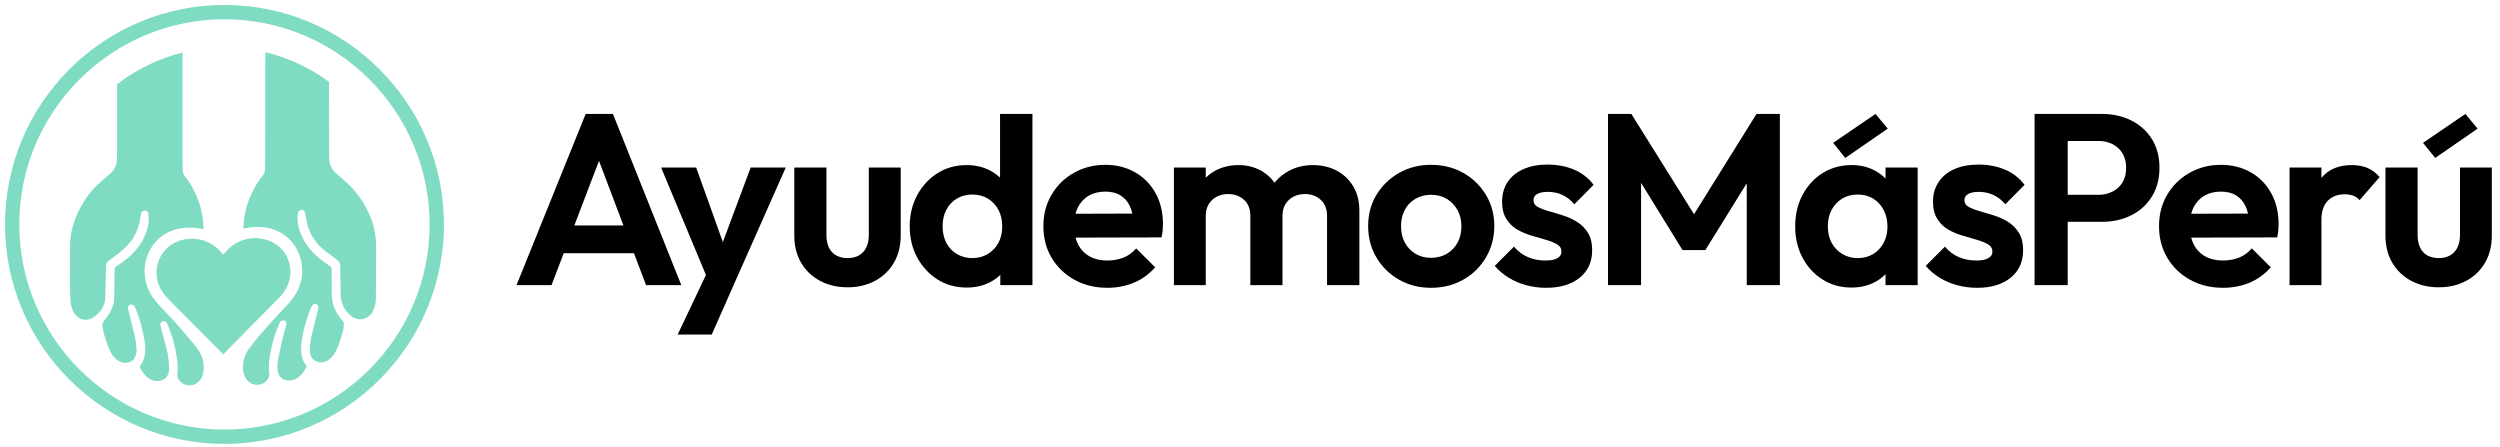
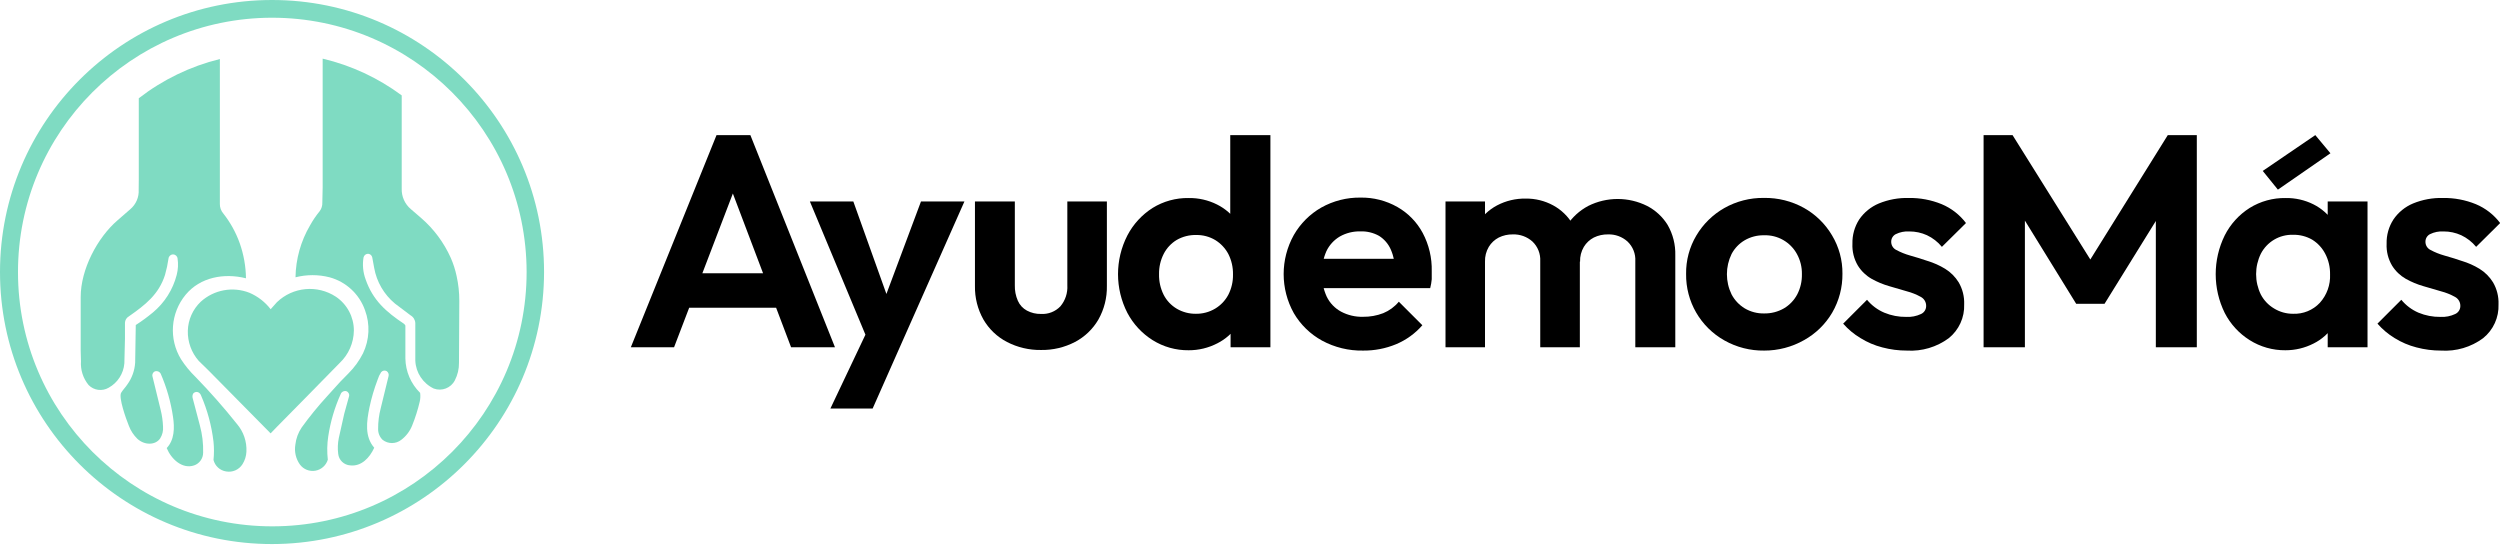
- <svg xmlns="http://www.w3.org/2000/svg" viewBox="272 374 504 90" role="img" aria-label="AyudemosMás Perú">
-   <path fill="#7FDBC2" d="M 317.25 377.89 C 294.45 377.89 275.89 396.44 275.89 419.25 C 275.89 442.05 294.45 460.60 317.25 460.60 C 340.06 460.60 358.61 442.05 358.61 419.25 C 358.61 396.44 340.06 377.89 317.25 377.89 M 317.25 463.49 C 292.86 463.49 273.01 443.64 273.01 419.25 C 273.01 394.85 292.86 375.00 317.25 375.00 C 341.65 375.00 361.5 394.85 361.5 419.25 C 361.5 443.64 341.65 463.49 317.25 463.49 " />
-   <path fill="#7FDBC2" d="M 295.57 405.83 C 295.62 407.09 295.15 408.21 294.20 409.03 L 292.15 410.80 C 288.81 413.68 286.14 418.84 286.13 423.34 L 286.12 432.10 L 286.16 433.77 C 286.21 435.19 286.39 436.65 287.41 437.66 C 288.27 438.53 289.56 438.74 290.66 438.09 C 292.06 437.28 293.17 435.78 293.21 434.12 L 293.32 430.16 L 293.36 427.53 C 293.37 427.07 293.62 426.75 293.99 426.5 C 296.62 424.63 298.86 422.96 299.87 419.75 C 300.16 418.87 300.29 417.98 300.44 417.07 C 300.51 416.66 300.84 416.42 301.22 416.43 C 301.56 416.44 301.85 416.69 301.91 417.09 C 302.06 417.98 302.00 418.89 301.78 419.80 C 301.17 422.22 299.78 424.31 297.88 425.91 C 297 426.66 296.10 427.30 295.12 427.94 L 295.02 434.04 C 295 435.39 294.46 436.56 293.75 437.66 C 293.43 438.14 293.00 438.51 292.73 439.03 C 292.32 439.80 293.48 443.12 294 444.35 C 294.31 445.11 294.77 445.82 295.36 446.36 C 296.51 447.42 298.28 447.41 299.05 446.29 C 299.44 445.73 299.56 445.06 299.53 444.37 C 299.48 443.46 299.37 442.60 299.16 441.71 L 297.82 436.28 C 297.73 435.91 297.92 435.53 298.24 435.42 C 298.48 435.34 298.98 435.43 299.14 435.79 C 300.12 438 300.78 440.36 301.15 442.79 C 301.42 444.55 301.39 446.51 300.13 447.86 C 300.85 449.68 302.64 451.33 304.60 450.67 C 305.48 450.38 306.04 449.55 306.07 448.61 C 306.11 447.10 305.92 445.62 305.53 444.15 L 304.37 439.75 C 304.30 439.51 304.32 439.18 304.45 438.98 C 304.61 438.75 304.96 438.68 305.23 438.76 C 305.41 438.82 305.61 439.03 305.72 439.28 C 306.77 441.69 307.43 444.20 307.75 446.82 C 307.84 447.84 307.85 448.78 307.73 449.79 C 307.98 450.81 308.83 451.51 309.76 451.66 C 310.85 451.83 311.83 451.39 312.43 450.49 C 312.83 449.89 313.01 449.19 313.07 448.46 C 313.19 446.77 312.57 445.23 311.52 443.92 C 309.38 441.27 307.17 438.74 304.80 436.29 C 303.92 435.37 303.12 434.51 302.47 433.43 C 300.48 430.12 300.74 425.93 303.22 422.94 C 305.58 420.08 309.44 419.39 313.04 420.23 C 312.98 418.24 312.70 416.37 312.03 414.55 C 311.38 412.79 310.55 411.14 309.39 409.69 C 309.00 409.21 308.83 408.77 308.82 408.14 L 308.80 406.09 L 308.80 384.60 C 303.93 385.80 299.46 388.00 295.61 390.98 L 295.61 404.17 Z M 295.57 405.83 " />
-   <path fill="#7FDBC2" d="M 325.43 407.93 C 325.42 408.46 325.33 408.95 324.99 409.37 C 324.41 410.09 323.89 410.82 323.44 411.64 C 321.91 414.45 321.17 416.76 321.07 420.10 C 322.96 419.66 324.80 419.60 326.61 420.10 C 329.33 420.85 331.42 422.81 332.37 425.46 C 333.21 427.77 333.11 430.22 332.05 432.46 C 331.46 433.70 330.64 434.73 329.69 435.71 L 328.35 437.12 L 326.22 439.47 C 324.74 441.10 323.33 442.73 322.05 444.52 C 321.45 445.35 321.16 446.33 321.02 447.33 C 320.85 448.48 321.07 449.65 321.77 450.55 C 322.39 451.37 323.37 451.73 324.37 451.53 C 325.24 451.37 326.00 450.71 326.30 449.76 C 326.15 448.48 326.18 447.26 326.37 445.95 C 326.75 443.56 327.40 441.25 328.40 439.06 C 328.57 438.69 328.92 438.54 329.28 438.62 C 329.58 438.69 329.84 439.08 329.73 439.46 L 328.95 442.27 L 328.10 446.25 C 327.91 447.10 327.90 447.96 327.99 448.80 C 328.11 449.87 328.92 450.58 329.96 450.69 C 331.78 450.89 333.10 449.46 333.86 447.82 C 332.26 445.99 332.62 443.56 333.08 441.26 C 333.40 439.71 333.85 438.24 334.41 436.75 C 334.56 436.32 334.73 435.89 334.98 435.53 C 335.18 435.26 335.62 435.20 335.86 435.35 C 336.09 435.50 336.26 435.82 336.18 436.15 L 334.89 441.42 C 334.62 442.51 334.45 443.59 334.48 444.75 C 334.49 445.43 334.71 446.10 335.20 446.51 C 336.06 447.25 337.33 447.23 338.24 446.56 C 339.05 445.97 339.60 445.14 339.99 444.20 C 340.51 442.96 340.88 441.69 341.21 440.37 C 341.32 439.91 341.35 439.38 341.28 438.93 C 339.74 437.21 338.95 435.68 338.88 433.33 L 338.85 428 C 338.81 427.92 338.69 427.76 338.62 427.71 C 335.72 425.77 333.57 423.91 332.42 420.5 C 332.03 419.32 331.85 418.11 332.09 416.90 C 332.16 416.54 332.53 416.28 332.82 416.30 C 333.14 416.32 333.44 416.54 333.51 416.89 L 333.82 418.60 C 334.24 420.91 335.48 422.87 337.28 424.37 L 339.83 426.30 C 340.28 426.64 340.58 426.96 340.59 427.56 L 340.64 430.80 L 340.68 433.66 C 340.71 435.51 342.03 437.55 343.67 438.19 C 344.98 438.70 346.42 438.12 347.10 436.87 C 347.57 436.01 347.78 435.03 347.78 434.01 L 347.83 423.96 C 347.84 422.56 347.69 421.25 347.39 419.91 C 347.16 418.83 346.76 417.92 346.32 416.93 C 345.18 414.43 343.56 412.23 341.48 410.44 L 339.82 409.00 C 338.80 408.12 338.35 407.02 338.35 405.68 L 338.34 390.51 C 334.56 387.71 330.21 385.66 325.49 384.53 L 325.48 405.46 Z M 325.43 407.93 " />
-   <path fill="#7FDBC2" d="M 328.25 434.05 C 329.67 432.61 330.59 430.79 330.56 428.76 C 330.53 426.53 329.49 424.49 327.64 423.26 C 324.64 421.26 320.64 421.71 318.05 424.19 L 317.03 425.33 C 316.07 424.19 314.96 423.24 313.58 422.68 C 310.97 421.65 307.75 422.07 305.66 424.03 C 304.37 425.25 303.62 426.94 303.56 428.74 C 303.49 430.56 304.17 432.28 305.36 433.66 L 306.87 435.25 L 317.02 445.44 L 318.10 444.32 L 322.38 439.98 Z M 328.25 434.05 " />
-   <path fill="#000" d="M 383.54 419.45 L 402.09 419.45 L 402.09 425.05 L 383.54 425.05 Z M 376.13 431.48 L 390.07 396.97 L 395.57 396.97 L 409.35 431.48 L 402.24 431.48 L 391.54 403.21 L 393.99 403.21 L 383.19 431.48 Z M 376.13 431.48 " />
-   <path fill="#000" d="M 408.62 441.44 L 415.89 426.13 L 419.81 431.67 L 415.49 441.44 Z M 415.25 431.67 L 405.28 407.77 L 412.35 407.77 L 418.88 426.03 L 416.52 426.03 L 423.34 407.77 L 430.41 407.77 L 419.81 431.67 Z M 415.25 431.67 " />
-   <path fill="#000" d="M 442.88 431.92 C 440.82 431.92 438.97 431.49 437.33 430.62 C 435.69 429.75 434.42 428.53 433.50 426.96 C 432.59 425.39 432.13 423.58 432.13 421.51 L 432.13 407.77 L 438.61 407.77 L 438.61 421.37 C 438.61 422.35 438.77 423.19 439.10 423.89 C 439.43 424.60 439.92 425.13 440.57 425.49 C 441.23 425.85 442 426.03 442.88 426.03 C 444.22 426.03 445.27 425.62 446.02 424.80 C 446.77 423.99 447.15 422.84 447.15 421.37 L 447.15 407.77 L 453.58 407.77 L 453.58 421.51 C 453.58 423.58 453.12 425.39 452.21 426.96 C 451.29 428.53 450.02 429.75 448.40 430.62 C 446.78 431.49 444.94 431.92 442.88 431.92 " />
-   <path fill="#000" d="M 480.14 431.48 L 473.66 431.48 L 473.66 425.10 L 474.74 419.31 L 473.61 413.56 L 473.61 396.97 L 480.14 396.97 Z M 468.01 426.03 C 469.19 426.03 470.24 425.75 471.16 425.19 C 472.07 424.64 472.78 423.89 473.29 422.94 C 473.80 421.99 474.05 420.89 474.05 419.65 C 474.05 418.37 473.80 417.26 473.29 416.31 C 472.78 415.36 472.08 414.61 471.18 414.05 C 470.28 413.50 469.24 413.22 468.06 413.22 C 466.85 413.22 465.80 413.49 464.90 414.03 C 464 414.57 463.29 415.32 462.78 416.29 C 462.28 417.25 462.03 418.36 462.03 419.60 C 462.03 420.88 462.28 422.00 462.78 422.96 C 463.29 423.93 464.00 424.68 464.92 425.22 C 465.84 425.76 466.87 426.03 468.01 426.03 M 466.89 431.97 C 464.69 431.97 462.74 431.43 461.02 430.35 C 459.30 429.27 457.94 427.80 456.92 425.93 C 455.91 424.07 455.40 421.97 455.40 419.65 C 455.40 417.29 455.91 415.18 456.92 413.32 C 457.94 411.45 459.30 409.98 461.02 408.90 C 462.74 407.82 464.69 407.28 466.89 407.28 C 468.58 407.28 470.12 407.63 471.50 408.33 C 472.87 409.04 473.98 410.00 474.81 411.21 C 475.65 412.42 476.10 413.79 476.16 415.33 L 476.16 423.77 C 476.10 425.34 475.66 426.75 474.83 428 C 474.02 429.24 472.92 430.21 471.55 430.91 C 470.17 431.62 468.62 431.97 466.89 431.97 " />
-   <path fill="#000" d="M 495.25 432.02 C 492.77 432.02 490.55 431.48 488.60 430.40 C 486.66 429.32 485.13 427.85 484.01 425.98 C 482.90 424.12 482.35 421.99 482.35 419.60 C 482.35 417.24 482.89 415.13 483.99 413.27 C 485.08 411.40 486.58 409.93 488.48 408.85 C 490.38 407.77 492.51 407.23 494.86 407.23 C 497.09 407.23 499.08 407.74 500.85 408.75 C 502.62 409.76 503.99 411.17 504.98 412.97 C 505.96 414.77 506.45 416.82 506.45 419.11 C 506.45 419.53 506.43 419.97 506.40 420.41 C 506.37 420.85 506.28 421.33 506.15 421.86 L 486.17 421.91 L 486.17 417.10 L 503.16 417.05 L 500.51 419.06 C 500.48 417.65 500.23 416.48 499.77 415.53 C 499.31 414.58 498.67 413.86 497.86 413.37 C 497.04 412.87 496.02 412.63 494.82 412.63 C 493.54 412.63 492.42 412.91 491.48 413.46 C 490.53 414.02 489.80 414.82 489.29 415.84 C 488.78 416.87 488.53 418.10 488.53 419.50 C 488.53 420.94 488.80 422.19 489.34 423.26 C 489.88 424.32 490.66 425.13 491.67 425.69 C 492.69 426.25 493.86 426.52 495.21 426.52 C 496.42 426.52 497.51 426.32 498.5 425.93 C 499.48 425.54 500.33 424.92 501.05 424.07 L 504.88 427.89 C 503.66 429.27 502.24 430.30 500.60 430.99 C 498.97 431.67 497.19 432.02 495.25 432.02 " />
-   <path fill="#000" d="M 539.53 431.48 L 539.53 417.49 C 539.53 416.12 539.10 415.05 538.25 414.28 C 537.40 413.51 536.35 413.12 535.11 413.12 C 534.23 413.12 533.45 413.29 532.78 413.64 C 532.11 413.98 531.57 414.48 531.16 415.13 C 530.75 415.79 530.55 416.59 530.55 417.54 L 526.87 416.60 C 526.96 414.67 527.46 413.02 528.36 411.65 C 529.26 410.27 530.43 409.20 531.87 408.43 C 533.31 407.66 534.92 407.28 536.68 407.28 C 538.45 407.28 540.03 407.65 541.44 408.38 C 542.85 409.12 543.97 410.17 544.80 411.55 C 545.64 412.92 546.05 414.58 546.05 416.51 L 546.05 431.48 Z M 524.07 431.48 L 524.07 417.49 C 524.07 416.12 523.64 415.05 522.79 414.28 C 521.94 413.51 520.88 413.12 519.60 413.12 C 518.75 413.12 517.99 413.29 517.32 413.64 C 516.65 413.98 516.10 414.48 515.70 415.13 C 515.29 415.79 515.08 416.59 515.08 417.54 L 512.58 416.26 C 512.58 414.43 512.98 412.84 513.78 411.50 C 514.58 410.16 515.67 409.12 517.05 408.38 C 518.42 407.65 519.98 407.28 521.71 407.28 C 523.35 407.28 524.83 407.65 526.17 408.38 C 527.52 409.12 528.58 410.15 529.37 411.48 C 530.15 412.80 530.55 414.38 530.55 416.21 L 530.55 431.48 Z M 508.66 407.77 L 515.08 407.77 L 515.08 431.48 L 508.66 431.48 Z M 508.66 407.77 " />
-   <path fill="#000" d="M 560.48 425.98 C 561.69 425.98 562.77 425.70 563.70 425.15 C 564.63 424.59 565.35 423.84 565.86 422.89 C 566.37 421.94 566.62 420.84 566.62 419.60 C 566.62 418.36 566.35 417.26 565.81 416.31 C 565.27 415.36 564.55 414.62 563.65 414.08 C 562.75 413.54 561.69 413.27 560.48 413.27 C 559.31 413.27 558.26 413.54 557.34 414.08 C 556.42 414.62 555.71 415.36 555.21 416.31 C 554.70 417.26 554.45 418.36 554.45 419.60 C 554.45 420.84 554.70 421.94 555.21 422.89 C 555.71 423.84 556.42 424.59 557.34 425.15 C 558.26 425.70 559.31 425.98 560.48 425.98 M 560.48 432.02 C 558.10 432.02 555.94 431.47 554.03 430.37 C 552.12 429.28 550.60 427.79 549.49 425.91 C 548.37 424.03 547.82 421.91 547.82 419.55 C 547.82 417.23 548.37 415.14 549.49 413.29 C 550.60 411.44 552.12 409.97 554.03 408.87 C 555.94 407.78 558.10 407.23 560.48 407.23 C 562.91 407.23 565.07 407.77 566.99 408.85 C 568.90 409.93 570.42 411.40 571.55 413.27 C 572.68 415.13 573.25 417.23 573.25 419.55 C 573.25 421.87 572.69 423.98 571.58 425.88 C 570.46 427.78 568.94 429.28 567.01 430.37 C 565.08 431.47 562.91 432.02 560.48 432.02 " />
-   <path fill="#000" d="M 583.70 432.02 C 582.33 432.02 581 431.85 579.70 431.50 C 578.41 431.16 577.22 430.65 576.14 429.98 C 575.06 429.31 574.13 428.52 573.34 427.60 L 577.22 423.72 C 578.01 424.67 578.94 425.37 580.02 425.83 C 581.10 426.29 582.28 426.52 583.55 426.52 C 584.60 426.52 585.40 426.37 585.96 426.05 C 586.51 425.74 586.79 425.31 586.79 424.75 C 586.79 424.10 586.50 423.60 585.91 423.26 C 585.32 422.91 584.57 422.61 583.67 422.35 C 582.78 422.08 581.82 421.81 580.81 421.51 C 579.79 421.22 578.83 420.82 577.93 420.31 C 577.03 419.80 576.29 419.09 575.70 418.17 C 575.11 417.26 574.82 416.08 574.82 414.64 C 574.82 413.14 575.19 411.82 575.94 410.69 C 576.70 409.56 577.76 408.69 579.14 408.09 C 580.51 407.48 582.13 407.18 584 407.18 C 585.96 407.18 587.73 407.52 589.32 408.19 C 590.91 408.86 592.23 409.88 593.27 411.26 L 589.39 415.18 C 588.67 414.33 587.86 413.70 586.96 413.29 C 586.07 412.89 585.11 412.68 584.09 412.68 C 583.11 412.68 582.37 412.83 581.89 413.12 C 581.39 413.41 581.15 413.82 581.15 414.35 C 581.15 414.94 581.42 415.39 581.98 415.70 C 582.54 416.01 583.27 416.30 584.19 416.56 C 585.11 416.82 586.07 417.10 587.06 417.42 C 588.06 417.73 589.01 418.16 589.91 418.72 C 590.81 419.27 591.55 420.01 592.12 420.92 C 592.69 421.84 592.98 423.02 592.98 424.46 C 592.98 426.78 592.14 428.62 590.48 429.98 C 588.81 431.34 586.55 432.02 583.70 432.02 " />
-   <path fill="#000" d="M 596.17 431.48 L 596.17 396.97 L 600.88 396.97 L 614.87 419.35 L 612.17 419.35 L 626.11 396.97 L 630.82 396.97 L 630.82 431.48 L 624.14 431.48 L 624.14 408.46 L 625.47 408.80 L 615.80 424.41 L 611.19 424.41 L 601.57 408.80 L 602.84 408.46 L 602.84 431.48 Z M 596.17 431.48 " />
-   <path fill="#000" d="M 644.01 405.84 L 641.56 402.80 L 650.10 396.97 L 652.57 399.93 Z M 652.12 431.48 L 652.12 425.10 L 653.20 419.30 L 652.12 413.56 L 652.12 407.77 L 658.60 407.77 L 658.60 431.48 Z M 646.48 426.03 C 648.28 426.03 649.73 425.42 650.85 424.21 C 651.96 423.00 652.51 421.48 652.51 419.65 C 652.51 418.41 652.25 417.29 651.73 416.31 C 651.21 415.33 650.50 414.57 649.62 414.03 C 648.73 413.49 647.69 413.22 646.48 413.22 C 645.30 413.22 644.26 413.50 643.36 414.05 C 642.46 414.61 641.76 415.36 641.25 416.31 C 640.74 417.26 640.49 418.36 640.49 419.60 C 640.49 420.88 640.74 421.99 641.25 422.94 C 641.76 423.89 642.47 424.64 643.39 425.19 C 644.30 425.75 645.33 426.03 646.48 426.03 M 645.25 431.97 C 643.09 431.97 641.15 431.43 639.43 430.35 C 637.71 429.27 636.37 427.80 635.38 425.93 C 634.40 424.07 633.91 421.97 633.91 419.65 C 633.91 417.29 634.40 415.18 635.38 413.32 C 636.37 411.45 637.71 409.98 639.43 408.90 C 641.15 407.82 643.10 407.28 645.30 407.28 C 646.97 407.28 648.47 407.62 649.82 408.31 C 651.16 409 652.24 409.94 653.05 411.16 C 653.87 412.37 654.31 413.76 654.38 415.33 L 654.38 423.92 C 654.31 425.46 653.88 426.84 653.08 428.07 C 652.28 429.30 651.19 430.25 649.84 430.94 C 648.48 431.63 646.95 431.97 645.25 431.97 " />
-   <path fill="#000" d="M 670.58 432.02 C 669.21 432.02 667.87 431.85 666.58 431.50 C 665.28 431.16 664.10 430.65 663.02 429.98 C 661.94 429.31 661.01 428.52 660.22 427.60 L 664.10 423.72 C 664.89 424.67 665.82 425.37 666.90 425.83 C 667.98 426.29 669.16 426.52 670.43 426.52 C 671.48 426.52 672.28 426.37 672.83 426.05 C 673.39 425.74 673.67 425.31 673.67 424.75 C 673.67 424.10 673.38 423.60 672.79 423.26 C 672.20 422.91 671.45 422.61 670.56 422.35 C 669.66 422.08 668.70 421.81 667.69 421.51 C 666.67 421.22 665.71 420.82 664.81 420.31 C 663.91 419.80 663.17 419.09 662.58 418.17 C 661.99 417.26 661.69 416.08 661.69 414.64 C 661.69 413.14 662.07 411.82 662.83 410.69 C 663.58 409.56 664.64 408.69 666.01 408.09 C 667.39 407.48 669.01 407.18 670.87 407.18 C 672.83 407.18 674.61 407.52 676.20 408.19 C 677.79 408.86 679.10 409.88 680.15 411.26 L 676.27 415.18 C 675.55 414.33 674.74 413.70 673.84 413.29 C 672.94 412.89 671.99 412.68 670.97 412.68 C 669.99 412.68 669.25 412.83 668.76 413.12 C 668.27 413.41 668.03 413.82 668.03 414.35 C 668.03 414.94 668.30 415.39 668.86 415.70 C 669.42 416.01 670.16 416.30 671.07 416.56 C 671.99 416.82 672.94 417.10 673.94 417.42 C 674.94 417.73 675.89 418.16 676.79 418.72 C 677.69 419.27 678.42 420.01 679.00 420.92 C 679.57 421.84 679.86 423.02 679.86 424.46 C 679.86 426.78 679.02 428.62 677.35 429.98 C 675.69 431.34 673.43 432.02 670.58 432.02 " />
-   <path fill="#000" d="M 687.08 418.72 L 687.08 413.27 L 695.08 413.27 C 696.13 413.27 697.08 413.05 697.93 412.60 C 698.78 412.16 699.44 411.54 699.92 410.74 C 700.39 409.94 700.63 408.96 700.63 407.82 C 700.63 406.71 700.39 405.75 699.92 404.95 C 699.44 404.15 698.78 403.53 697.93 403.08 C 697.08 402.64 696.13 402.42 695.08 402.42 L 687.08 402.42 L 687.08 396.97 L 695.77 396.97 C 697.96 396.97 699.93 397.41 701.69 398.30 C 703.44 399.18 704.82 400.43 705.83 402.05 C 706.85 403.67 707.35 405.59 707.35 407.82 C 707.35 410.05 706.85 411.98 705.83 413.61 C 704.82 415.25 703.44 416.51 701.69 417.39 C 699.93 418.27 697.96 418.72 695.77 418.72 Z M 682.17 396.97 L 688.85 396.97 L 688.85 431.48 L 682.17 431.48 Z M 682.17 396.97 " />
-   <path fill="#000" d="M 720.17 432.02 C 717.68 432.02 715.46 431.48 713.52 430.40 C 711.57 429.32 710.04 427.85 708.93 425.98 C 707.82 424.12 707.26 421.99 707.26 419.60 C 707.26 417.24 707.80 415.13 708.90 413.27 C 710.00 411.40 711.5 409.93 713.39 408.85 C 715.29 407.77 717.42 407.23 719.77 407.23 C 722.00 407.23 724 407.74 725.76 408.75 C 727.53 409.76 728.90 411.17 729.89 412.97 C 730.87 414.77 731.36 416.82 731.36 419.11 C 731.36 419.53 731.34 419.97 731.31 420.41 C 731.28 420.85 731.19 421.33 731.07 421.86 L 711.08 421.91 L 711.08 417.10 L 728.07 417.05 L 725.42 419.06 C 725.39 417.65 725.14 416.48 724.68 415.53 C 724.23 414.58 723.58 413.86 722.77 413.37 C 721.95 412.87 720.94 412.63 719.73 412.63 C 718.45 412.63 717.34 412.91 716.39 413.46 C 715.44 414.02 714.71 414.82 714.20 415.84 C 713.70 416.87 713.44 418.10 713.44 419.50 C 713.44 420.94 713.71 422.19 714.25 423.26 C 714.79 424.32 715.57 425.13 716.58 425.69 C 717.60 426.25 718.78 426.52 720.12 426.52 C 721.33 426.52 722.42 426.32 723.41 425.93 C 724.39 425.54 725.24 424.92 725.96 424.07 L 729.79 427.89 C 728.58 429.27 727.15 430.30 725.52 430.99 C 723.88 431.67 722.10 432.02 720.17 432.02 " />
-   <path fill="#000" d="M 740 418.42 L 737.5 416.70 C 737.79 413.79 738.64 411.49 740.05 409.81 C 741.45 408.12 743.48 407.28 746.13 407.28 C 747.31 407.28 748.35 407.47 749.25 407.84 C 750.15 408.22 750.98 408.83 751.73 409.69 L 747.70 414.35 C 747.34 413.92 746.91 413.62 746.40 413.44 C 745.89 413.26 745.32 413.17 744.66 413.17 C 743.28 413.17 742.16 413.60 741.30 414.45 C 740.43 415.30 740 416.62 740 418.42 M 733.57 407.77 L 740 407.77 L 740 431.48 L 733.57 431.48 Z M 733.57 407.77 " />
-   <path fill="#000" d="M 762.94 405.84 L 760.48 402.80 L 769.02 396.97 L 771.49 399.93 Z M 763.66 431.92 C 761.59 431.92 759.75 431.49 758.11 430.62 C 756.47 429.75 755.20 428.53 754.28 426.96 C 753.36 425.39 752.91 423.58 752.91 421.51 L 752.91 407.77 L 759.39 407.77 L 759.39 421.37 C 759.39 422.35 759.55 423.19 759.88 423.89 C 760.21 424.60 760.69 425.13 761.35 425.49 C 762.00 425.85 762.77 426.03 763.66 426.03 C 765.00 426.03 766.05 425.62 766.80 424.80 C 767.55 423.98 767.93 422.84 767.93 421.37 L 767.93 407.77 L 774.35 407.77 L 774.35 421.51 C 774.35 423.58 773.90 425.39 772.98 426.96 C 772.07 428.53 770.80 429.75 769.18 430.62 C 767.56 431.49 765.72 431.92 763.66 431.92 " />
+ <svg xmlns="http://www.w3.org/2000/svg" viewBox="0 0 455.74 99.18" role="img" aria-label="AyudemosMás">
+   <path fill="#7FDBC2" d="M49.59,99.18A49.59,49.59,0,1,1,99.18,49.59,49.64,49.64,0,0,1,49.59,99.18Zm0-95.95A46.36,46.36,0,1,0,96,49.59,46.42,46.42,0,0,0,49.59,3.23Z" />
+   <path fill="#7FDBC2" d="M25.28,34.56a4.33,4.33,0,0,1-1.53,3.58l-2.3,2c-3.74,3.22-6.74,9-6.74,14l0,9.82.05,1.87a6.19,6.19,0,0,0,1.39,4.36,3,3,0,0,0,3.66.49,5.58,5.58,0,0,0,2.86-4.45l.11-4.45,0-2.94a1.4,1.4,0,0,1,.7-1.16c3-2.09,5.46-4,6.6-7.56a22.26,22.26,0,0,0,.64-3,.83.83,0,0,1,1.65,0,7.41,7.41,0,0,1-.16,3,13.15,13.15,0,0,1-4.36,6.86,32,32,0,0,1-3.1,2.27l-.11,6.84a7.58,7.58,0,0,1-1.43,4c-.35.54-.83,1-1.14,1.53-.45.88.85,4.6,1.42,6A6.51,6.51,0,0,0,25.05,80c1.3,1.19,3.28,1.18,4.14-.07a3.46,3.46,0,0,0,.53-2.16,15,15,0,0,0-.42-3l-1.49-6.09a.81.81,0,0,1,.47-1,.89.89,0,0,1,1,.41A31,31,0,0,1,31.54,76c.3,2,.27,4.18-1.15,5.68.82,2,2.82,3.89,5,3.16a2.45,2.45,0,0,0,1.64-2.31,17.26,17.26,0,0,0-.6-5l-1.3-4.93a1.11,1.11,0,0,1,.09-.86.8.8,0,0,1,.87-.25,1,1,0,0,1,.55.58,30,30,0,0,1,2.28,8.45,16.11,16.11,0,0,1,0,3.33,2.81,2.81,0,0,0,2.28,2.09,2.92,2.92,0,0,0,3-1.31,4.64,4.64,0,0,0,.72-2.27,7.22,7.22,0,0,0-1.74-5.09c-2.39-3-4.87-5.81-7.53-8.55A18.15,18.15,0,0,1,33,65.49a10.15,10.15,0,0,1,.84-11.76c2.65-3.2,7-4,11-3a20,20,0,0,0-1.13-6.37,19.18,19.18,0,0,0-3-5.44,2.59,2.59,0,0,1-.63-1.74l0-2.29V10.76a39.62,39.62,0,0,0-14.78,7.15V32.69Z" />
+   <path fill="#7FDBC2" d="M58.76,36.91a2.45,2.45,0,0,1-.5,1.61,17.06,17.06,0,0,0-1.73,2.55,19.22,19.22,0,0,0-2.66,9.48,12.55,12.55,0,0,1,6.21,0,9.48,9.48,0,0,1,6.46,6,10.06,10.06,0,0,1-.36,7.85,14.18,14.18,0,0,1-2.64,3.65L62,69.62l-2.39,2.64A63.2,63.2,0,0,0,55,77.92a7,7,0,0,0-1.16,3.15,4.86,4.86,0,0,0,.84,3.62,2.89,2.89,0,0,0,5.08-.89,16.09,16.09,0,0,1,.08-4.27,29.35,29.35,0,0,1,2.28-7.72.84.84,0,0,1,1-.5.77.77,0,0,1,.51.94l-.87,3.15-1,4.46a8.88,8.88,0,0,0-.11,2.86,2.36,2.36,0,0,0,2.21,2.12c2,.22,3.52-1.37,4.36-3.22-1.78-2.05-1.39-4.78-.87-7.35a34.15,34.15,0,0,1,1.49-5.06,5.31,5.31,0,0,1,.64-1.36.79.79,0,0,1,1-.2.84.84,0,0,1,.36.89l-1.44,5.9a14.58,14.58,0,0,0-.47,3.74,2.66,2.66,0,0,0,.82,2,2.75,2.75,0,0,0,3.4,0,6.13,6.13,0,0,0,2-2.65,29.73,29.73,0,0,0,1.36-4.29,4.44,4.44,0,0,0,.08-1.62,9,9,0,0,1-2.69-6.28l0-6a1.31,1.31,0,0,0-.25-.31c-3.26-2.18-5.67-4.27-7-8.1a7.81,7.81,0,0,1-.38-4,.86.86,0,0,1,.83-.67.83.83,0,0,1,.76.66l.35,1.91A10.94,10.94,0,0,0,72,55.34l2.85,2.15a1.71,1.71,0,0,1,.86,1.42l0,3.64,0,3.2a5.91,5.91,0,0,0,3.36,5.08,3.11,3.11,0,0,0,3.84-1.48,6.72,6.72,0,0,0,.76-3.2l.06-11.28a20.77,20.77,0,0,0-.49-4.54A17,17,0,0,0,82.17,47a20.93,20.93,0,0,0-5.42-7.28l-1.87-1.61a4.69,4.69,0,0,1-1.65-3.72v-17a39.44,39.44,0,0,0-14.41-6.7V34.14Z" />
+   <path fill="#7FDBC2" d="M61.91,66.18a8.28,8.28,0,0,0,2.6-5.93,7.43,7.43,0,0,0-3.28-6.16,8.66,8.66,0,0,0-10.75,1l-1.14,1.28a9.71,9.71,0,0,0-3.87-3A8.55,8.55,0,0,0,36.6,55a7.58,7.58,0,0,0-2.36,5.29,8,8,0,0,0,2,5.51L38,67.52,49.33,79l1.21-1.25,4.8-4.87Z" />
+   <g fill="#000">
+     <path d="M115,63.3l15.62-38.67h6.17L152.21,63.3h-8l-12-31.69H135L122.88,63.3Zm8.31-7.2V49.82h20.79V56.1Z" />
+     <path d="M158.81,63.52,147.64,36.73h7.92l7.32,20.47h-2.64l7.65-20.47h7.92L163.93,63.52Zm-7.43,10.95,8.14-17.16,4.41,6.21-4.85,10.95Z" />
+     <path d="M189.78,63.8a13.06,13.06,0,0,1-6.21-1.46,10.62,10.62,0,0,1-4.3-4.1,12,12,0,0,1-1.54-6.11V36.73H185V52a6.62,6.62,0,0,0,.55,2.83,3.73,3.73,0,0,0,1.65,1.79,5.18,5.18,0,0,0,2.58.61,4.52,4.52,0,0,0,3.52-1.38A5.45,5.45,0,0,0,194.57,52V36.73h7.21v15.4a12,12,0,0,1-1.54,6.11,10.67,10.67,0,0,1-4.27,4.1A12.92,12.92,0,0,1,189.78,63.8Z" />
+     <path d="M216.69,63.85A12.12,12.12,0,0,1,210.11,62a13.12,13.12,0,0,1-4.59-4.95,15.47,15.47,0,0,1,0-14.14,13.15,13.15,0,0,1,4.59-5,12.12,12.12,0,0,1,6.58-1.81,11.18,11.18,0,0,1,5.17,1.18,9.84,9.84,0,0,1,3.71,3.22,8.56,8.56,0,0,1,1.51,4.62v9.47a9.08,9.08,0,0,1-1.48,4.73,9.58,9.58,0,0,1-3.69,3.27A11.27,11.27,0,0,1,216.69,63.85ZM218,57.2a6.66,6.66,0,0,0,3.52-.94,6.49,6.49,0,0,0,2.4-2.53,7.79,7.79,0,0,0,.85-3.69,7.94,7.94,0,0,0-.85-3.74,6.63,6.63,0,0,0-2.37-2.53,6.53,6.53,0,0,0-3.49-.93,6.81,6.81,0,0,0-3.55.9,6.32,6.32,0,0,0-2.37,2.54,7.84,7.84,0,0,0-.85,3.71,8,8,0,0,0,.85,3.77,6.29,6.29,0,0,0,2.4,2.53A6.72,6.72,0,0,0,218,57.2Zm13.59,6.1h-7.26V56.15l1.21-6.49-1.27-6.44V24.63h7.32Z" />
+     <path d="M248.49,63.91A15.12,15.12,0,0,1,241,62.09a13.44,13.44,0,0,1-5.14-5,14.61,14.61,0,0,1,0-14.25,13.5,13.5,0,0,1,5-5,14.25,14.25,0,0,1,7.16-1.82,13.21,13.21,0,0,1,6.71,1.71,11.94,11.94,0,0,1,4.62,4.73A14.14,14.14,0,0,1,261,49.44c0,.48,0,1,0,1.46a9.85,9.85,0,0,1-.28,1.62l-22.39,0V47.18l19,0-3,2.25a9.6,9.6,0,0,0-.82-4A5.59,5.59,0,0,0,251.4,43a6.5,6.5,0,0,0-3.41-.82,7.28,7.28,0,0,0-3.74.93,6.22,6.22,0,0,0-2.45,2.67,10.25,10.25,0,0,0,.06,8.31,6.19,6.19,0,0,0,2.61,2.72,8.05,8.05,0,0,0,4,.94,9.86,9.86,0,0,0,3.69-.66A7.28,7.28,0,0,0,255,55l4.29,4.29a13,13,0,0,1-4.79,3.46A15.3,15.3,0,0,1,248.49,63.91Z" />
+     <path d="M263.51,63.3V36.73h7.2V63.3Zm17.27,0V47.62a4.61,4.61,0,0,0-1.43-3.6,5.12,5.12,0,0,0-3.57-1.29,5.58,5.58,0,0,0-2.56.57A4.6,4.6,0,0,0,271.4,45a5,5,0,0,0-.69,2.7l-2.8-1.43a10.28,10.28,0,0,1,1.34-5.34,9.3,9.3,0,0,1,3.66-3.49,10.86,10.86,0,0,1,5.23-1.24,10.22,10.22,0,0,1,5,1.24,9.27,9.27,0,0,1,3.57,3.46A10.25,10.25,0,0,1,288,46.19V63.3Zm17.33,0V47.62a4.58,4.58,0,0,0-1.43-3.6,5.06,5.06,0,0,0-3.52-1.29,5.7,5.7,0,0,0-2.61.57A4.6,4.6,0,0,0,288.73,45a5,5,0,0,0-.69,2.7l-4.12-1a10.94,10.94,0,0,1,1.68-5.55,10.56,10.56,0,0,1,3.93-3.61,12,12,0,0,1,10.73,0A9.53,9.53,0,0,1,304,41a10.54,10.54,0,0,1,1.4,5.55V63.3Z" />
+     <path d="M321.6,63.91a14.37,14.37,0,0,1-7.23-1.84,13.68,13.68,0,0,1-7-12.14,13.3,13.3,0,0,1,1.87-7,13.9,13.9,0,0,1,5.09-5,14.27,14.27,0,0,1,7.23-1.85,14.55,14.55,0,0,1,7.29,1.82,13.75,13.75,0,0,1,5.12,5,13.29,13.29,0,0,1,1.9,7A13.84,13.84,0,0,1,334,57a13.61,13.61,0,0,1-5.12,5A14.63,14.63,0,0,1,321.6,63.91Zm0-6.77a7,7,0,0,0,3.61-.93,6.49,6.49,0,0,0,2.42-2.54,7.66,7.66,0,0,0,.85-3.68,7.32,7.32,0,0,0-.91-3.69,6.57,6.57,0,0,0-6-3.41,6.76,6.76,0,0,0-3.52.91,6.32,6.32,0,0,0-2.39,2.5,8.41,8.41,0,0,0,0,7.37,6.56,6.56,0,0,0,2.39,2.54A6.68,6.68,0,0,0,321.6,57.14Z" />
+     <path d="M347.63,63.91a17.23,17.23,0,0,1-4.49-.58,14.17,14.17,0,0,1-4-1.71A13.33,13.33,0,0,1,336,59l4.35-4.35A8.28,8.28,0,0,0,343.5,57a10.09,10.09,0,0,0,4,.77,5.61,5.61,0,0,0,2.7-.53,1.59,1.59,0,0,0,.93-1.45,1.83,1.83,0,0,0-1-1.68,10.78,10.78,0,0,0-2.5-1l-3.22-.94a15,15,0,0,1-3.22-1.34,7.08,7.08,0,0,1-2.5-2.4,7.17,7.17,0,0,1-1-4A7.83,7.83,0,0,1,338.93,40a8.17,8.17,0,0,1,3.58-2.91,13.42,13.42,0,0,1,5.45-1,15.23,15.23,0,0,1,6,1.13,10.76,10.76,0,0,1,4.43,3.44L354,45a7.84,7.84,0,0,0-2.72-2.12,7.7,7.7,0,0,0-3.22-.69,4.92,4.92,0,0,0-2.48.5,1.53,1.53,0,0,0-.82,1.37,1.64,1.64,0,0,0,.93,1.51,12.21,12.21,0,0,0,2.48,1c1,.29,2.1.61,3.22,1A13.9,13.9,0,0,1,354.59,49a7.57,7.57,0,0,1,2.47,2.47,7.41,7.41,0,0,1,1,4,7.55,7.55,0,0,1-2.81,6.18A11.63,11.63,0,0,1,347.63,63.91Z" />
+     <path d="M361.6,63.3V24.63h5.28l15.68,25.08h-3l15.62-25.08h5.29V63.3H393V37.5l1.49.38-10.84,17.5h-5.17l-10.79-17.5,1.44-.38V63.3Z" />
+     <path d="M416.62,63.85A12,12,0,0,1,410.1,62a12.69,12.69,0,0,1-4.54-4.95,16,16,0,0,1,0-14.14,12.72,12.72,0,0,1,4.54-5,12.08,12.08,0,0,1,6.57-1.81,10.92,10.92,0,0,1,5.06,1.15,9.56,9.56,0,0,1,3.64,3.2,8.82,8.82,0,0,1,1.48,4.67v9.63a9,9,0,0,1-1.46,4.65,9.28,9.28,0,0,1-3.63,3.22A11.2,11.2,0,0,1,416.62,63.85ZM418,57.2a6.34,6.34,0,0,0,4.9-2A7.26,7.26,0,0,0,424.76,50a7.79,7.79,0,0,0-.88-3.74,6.57,6.57,0,0,0-2.36-2.56,6.71,6.71,0,0,0-3.53-.9,6.4,6.4,0,0,0-5.85,3.46,8.45,8.45,0,0,0,0,7.43,6.39,6.39,0,0,0,2.39,2.53A6.55,6.55,0,0,0,418,57.2Zm6.33,6.1V56.15l1.21-6.49-1.21-6.44V36.73h7.26V63.3Zm-9.08-28.73-2.76-3.41,9.58-6.53,2.76,3.31Z" />
+     <path d="M445,63.91a17.23,17.23,0,0,1-4.49-.58,14.17,14.17,0,0,1-4-1.71A13.54,13.54,0,0,1,433.4,59l4.35-4.35A8.28,8.28,0,0,0,440.88,57a10.09,10.09,0,0,0,4,.77,5.58,5.58,0,0,0,2.7-.53,1.59,1.59,0,0,0,.93-1.45,1.83,1.83,0,0,0-1-1.68,10.78,10.78,0,0,0-2.5-1l-3.22-.94a15,15,0,0,1-3.22-1.34,7.08,7.08,0,0,1-2.5-2.4,7.17,7.17,0,0,1-1-4A7.76,7.76,0,0,1,436.32,40a8.09,8.09,0,0,1,3.57-2.91,13.42,13.42,0,0,1,5.45-1,15.23,15.23,0,0,1,6,1.13,10.76,10.76,0,0,1,4.43,3.44L451.39,45a7.84,7.84,0,0,0-2.72-2.12,7.67,7.67,0,0,0-3.22-.69,4.92,4.92,0,0,0-2.48.5,1.53,1.53,0,0,0-.82,1.37,1.64,1.64,0,0,0,.93,1.51,12.21,12.21,0,0,0,2.48,1c1,.29,2.1.61,3.22,1A13.71,13.71,0,0,1,452,49a7.57,7.57,0,0,1,2.47,2.47,7.41,7.41,0,0,1,1,4,7.55,7.55,0,0,1-2.81,6.18A11.63,11.63,0,0,1,445,63.91Z" />
+   </g>
</svg>
